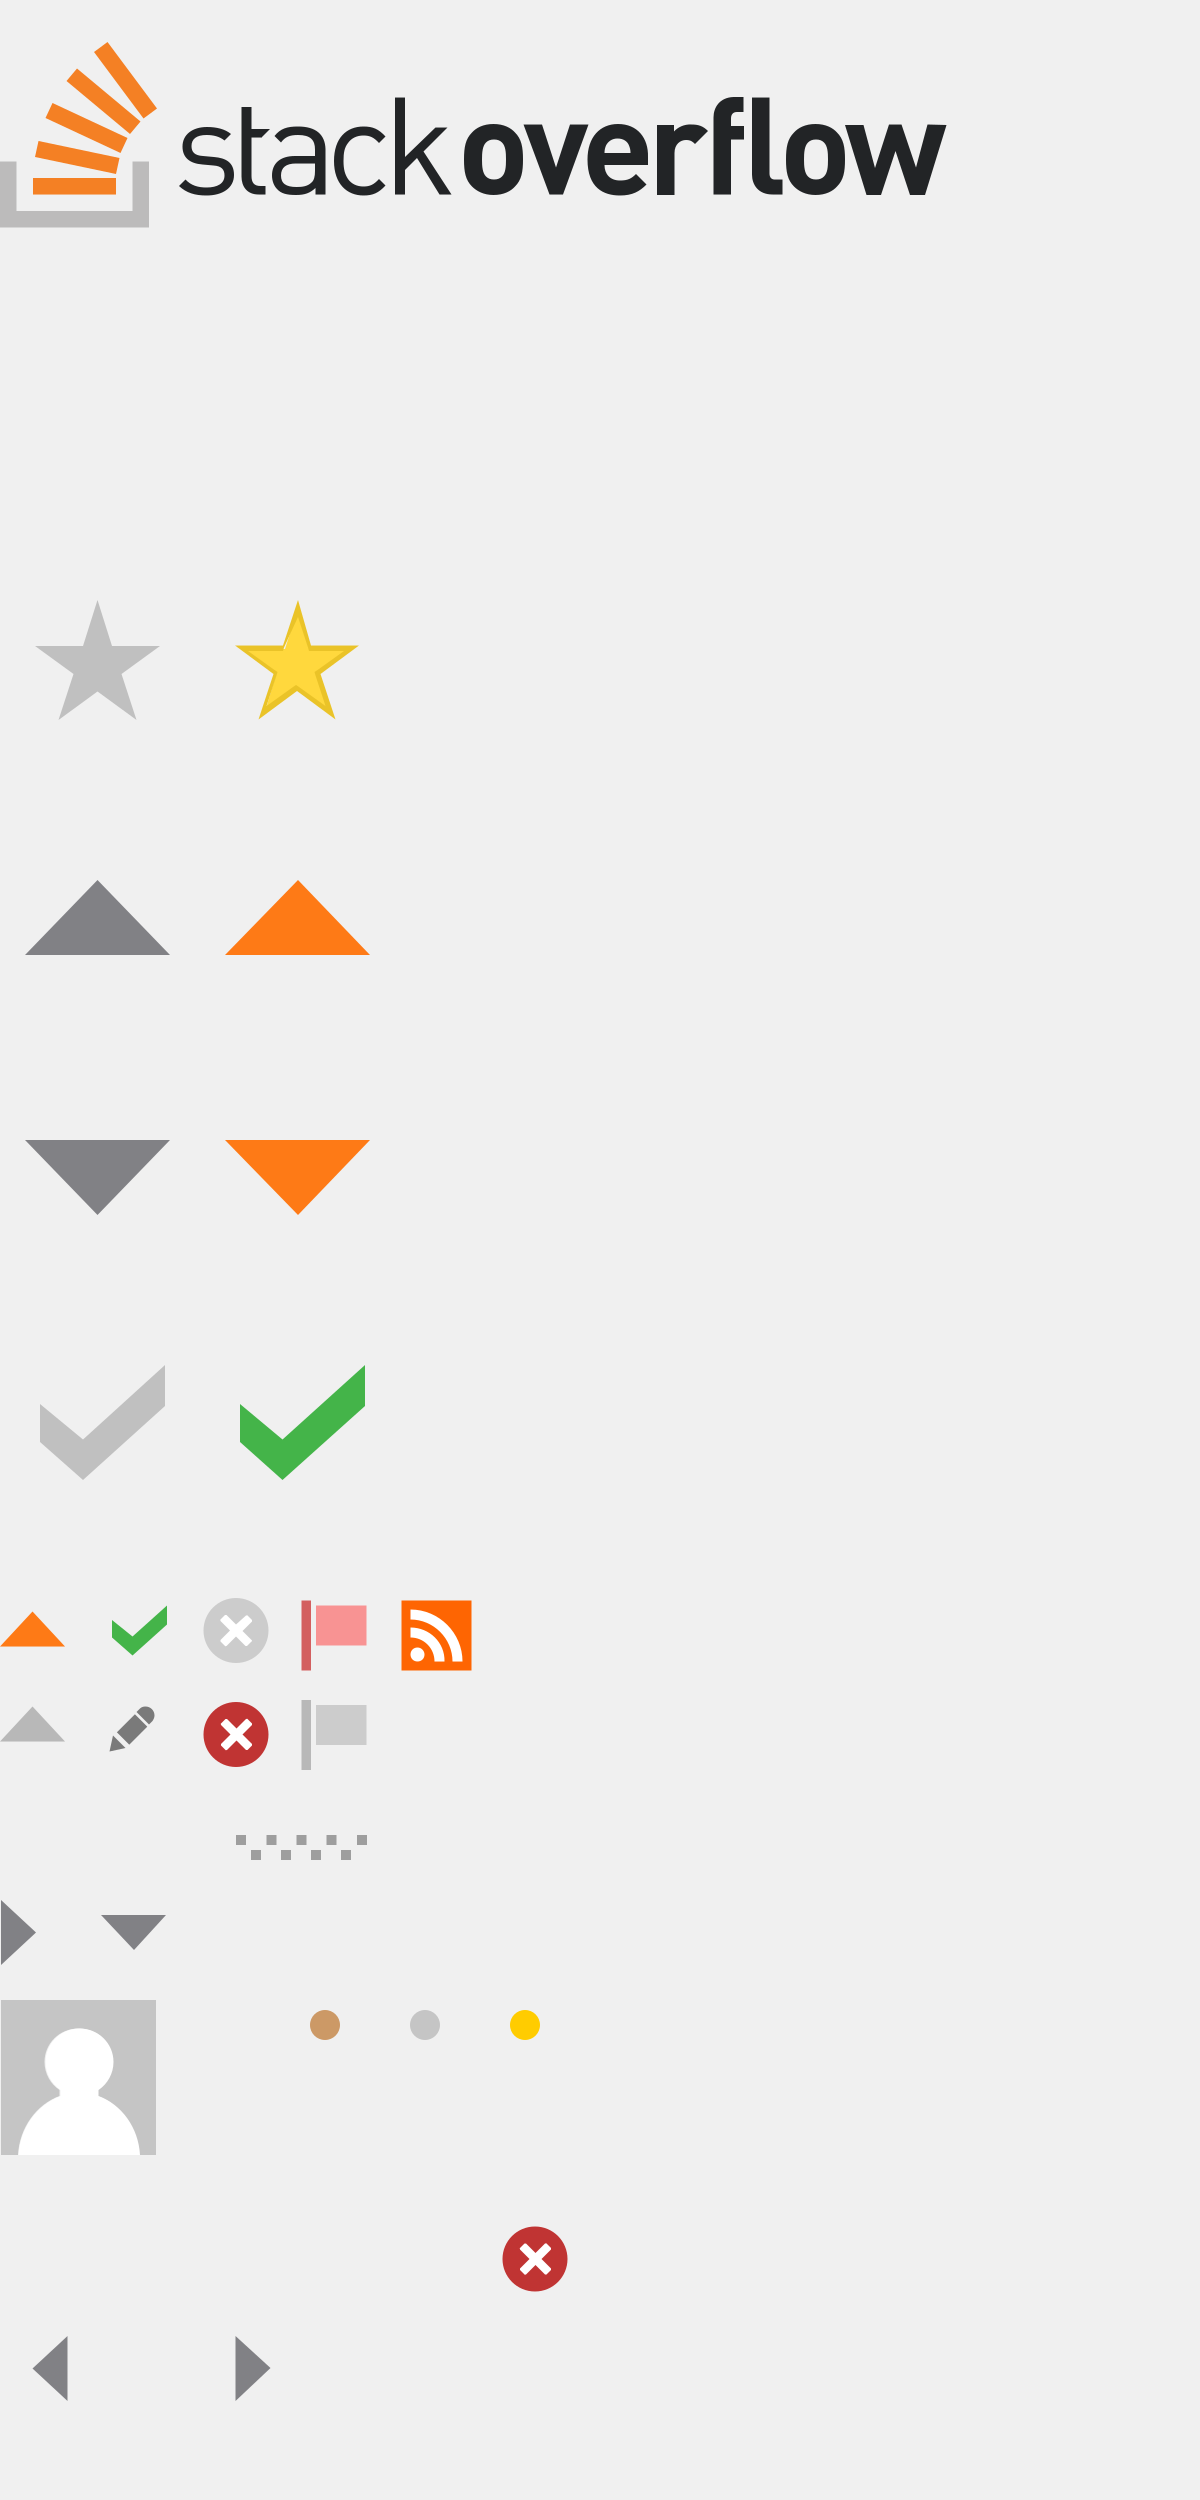
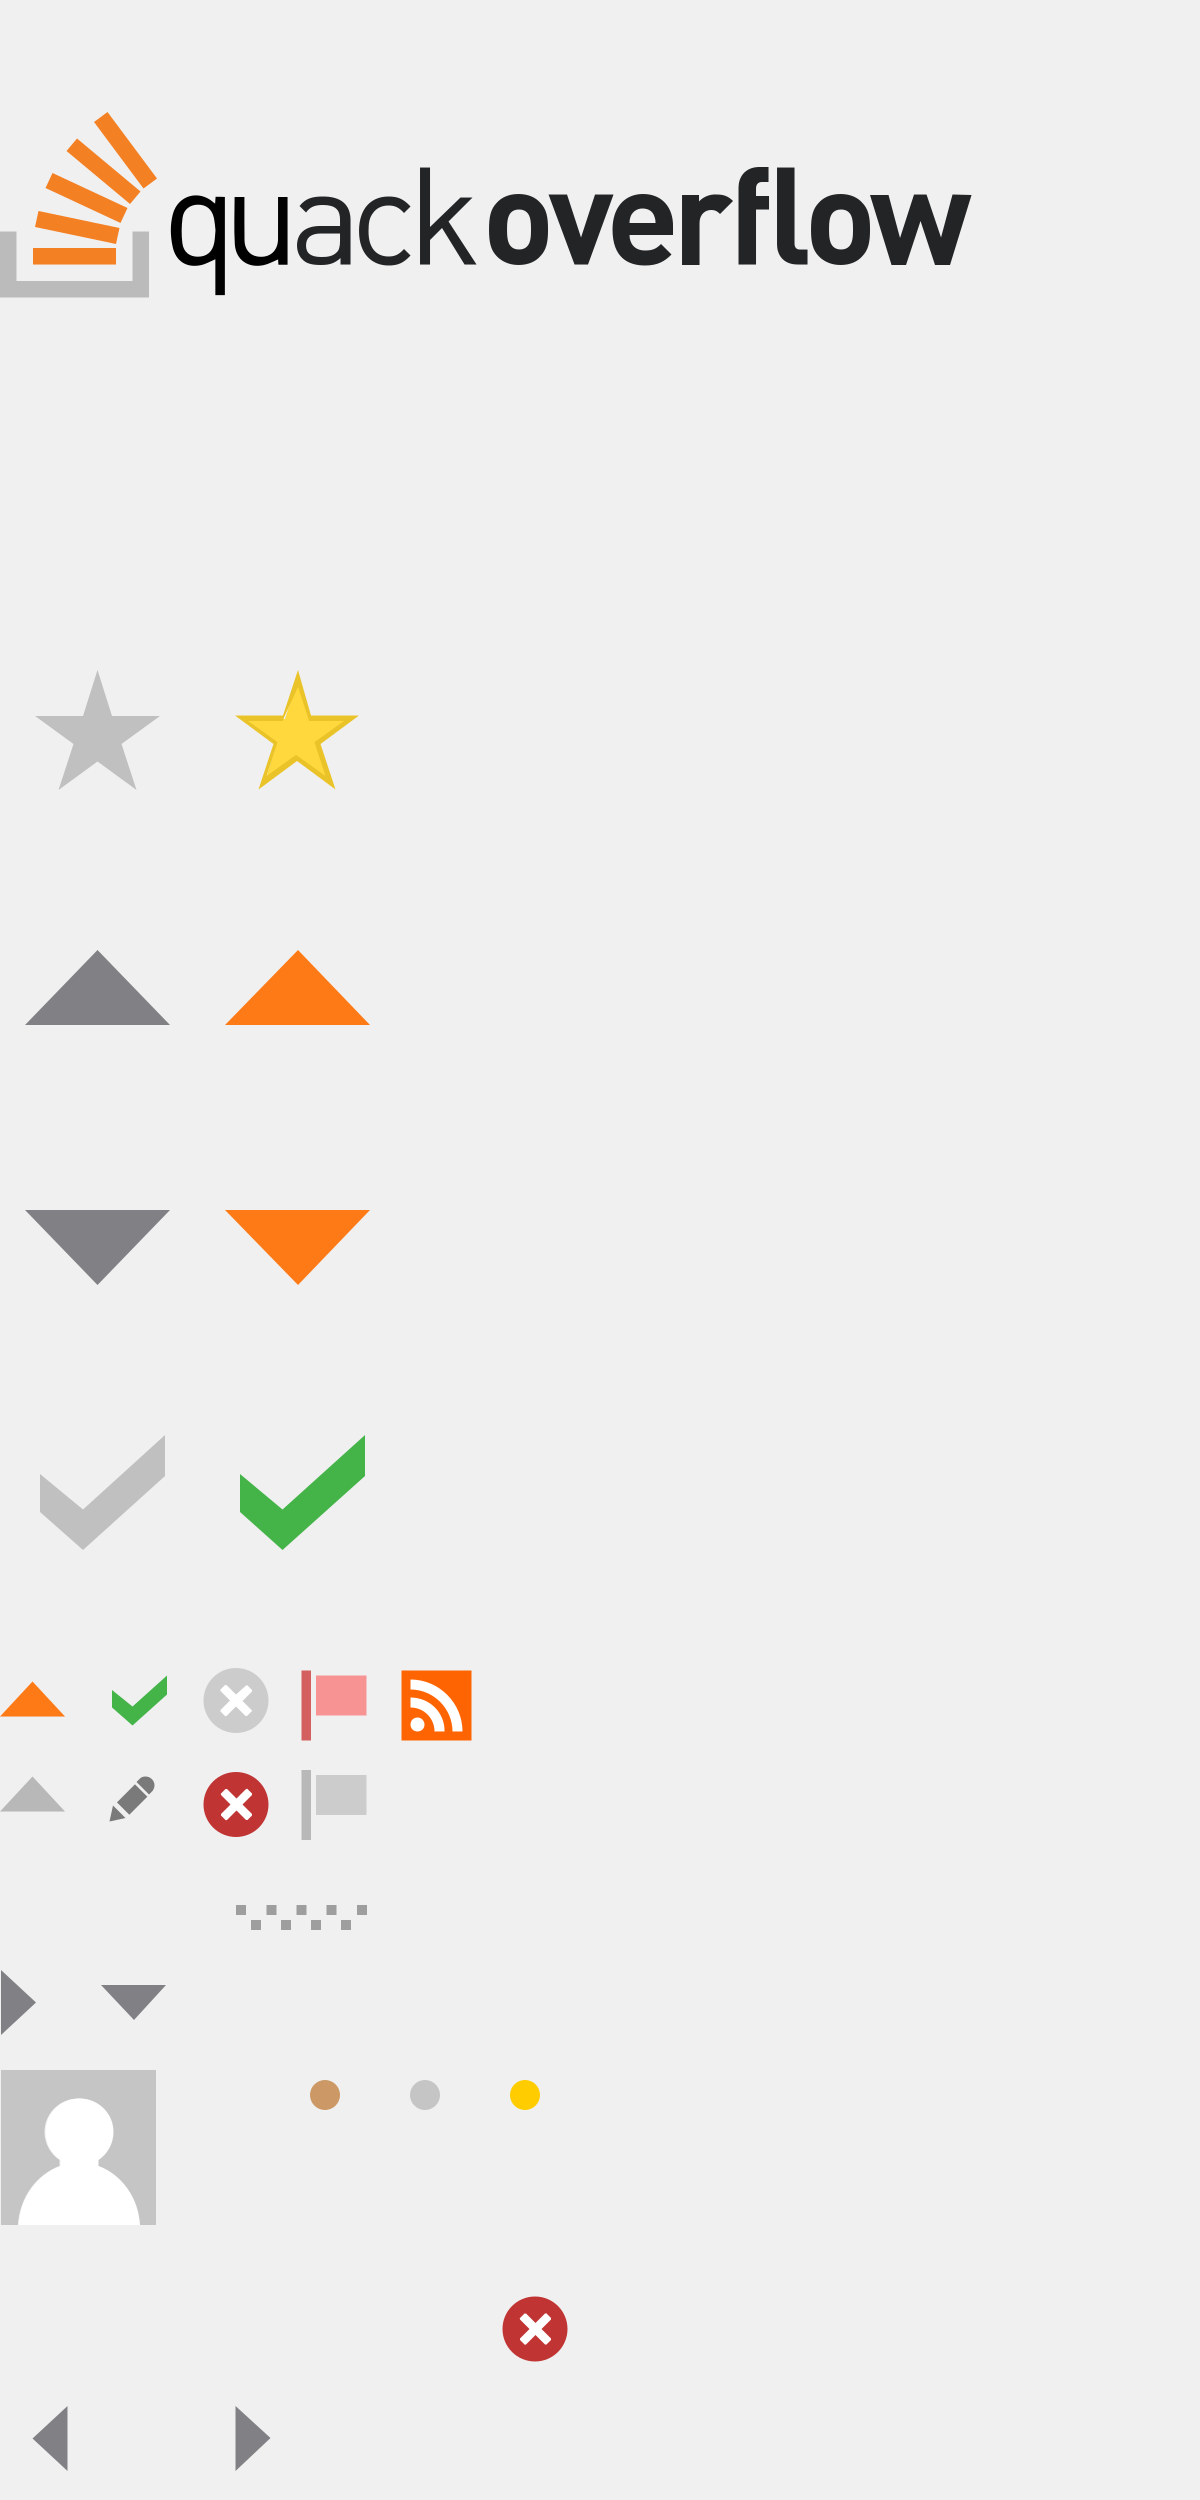
- <svg xmlns="http://www.w3.org/2000/svg" version="1.1" id="Layer_1" x="0px" y="0px" width="240px" height="500px" viewBox="-135 14 240 500" enable-background="new -135 14 240 500" xml:space="preserve">
+ <svg xmlns="http://www.w3.org/2000/svg" version="1.1" id="Layer_1" x="0px" y="0px" width="240px" height="500px" viewBox="0 0 240 500" enable-background="new 0 0 240 500" xml:space="preserve">
  <g id="Layer_2_1_">
</g>
  <g>
    <g>
-       <polygon fill="#44B449" points="-87,294.8 -87,302.4 -78.5,310 -62,295.2 -62,287 -78.5,301.9   " />
+       <polygon fill="#44B449" points="48,294.8 48,302.4 56.5,310 73,295.2 73,287 56.5,301.9   " />
    </g>
    <g>
-       <polygon fill="#44B449" points="-112.6,338 -112.6,341.5 -108.5,345.1 -101.6,338.9 -101.6,335.1 -108.5,341.3   " />
+       <polygon fill="#44B449" points="22.4,338 22.4,341.5 26.5,345.1 33.4,338.9 33.4,335.1 26.5,341.3   " />
    </g>
    <g>
-       <polygon fill="#C0C0C0" points="-127,294.8 -127,302.4 -118.4,310 -102,295.2 -102,287 -118.4,301.9   " />
+       <polygon fill="#C0C0C0" points="8,294.8 8,302.4 16.6,310 33,295.2 33,287 16.6,301.9   " />
    </g>
-     <polygon fill="#FE7A16" points="-90,205 -61,205 -75.4,190  " />
-     <polygon fill="#818185" points="-130,205 -101,205 -115.5,190  " />
-     <polygon fill="#FE7A16" points="-75.4,257 -61,242 -90,242  " />
-     <polygon fill="#FE7A16" points="-128.5,336.3 -135,343.3 -122,343.3  " />
-     <polygon fill="#818185" points="-127.8,400.5 -134.8,394 -134.8,407  " />
-     <polygon fill="#818185" points="-80.9,487.6 -87.9,481.2 -87.9,494.2  " />
-     <polygon fill="#818185" points="-128.5,487.7 -121.5,494.2 -121.5,481.2  " />
-     <polygon fill="#818185" points="-108.2,404 -101.8,397 -114.8,397  " />
-     <polygon fill="#B8B8B8" points="-128.5,355.3 -135,362.3 -122,362.3  " />
-     <polygon fill="#818185" points="-115.5,257 -101,242 -130,242  " />
+     <polygon fill="#FE7A16" points="45,205 74,205 59.6,190  " />
+     <polygon fill="#818185" points="5,205 34,205 19.5,190  " />
+     <polygon fill="#FE7A16" points="59.6,257 74,242 45,242  " />
+     <polygon fill="#FE7A16" points="6.5,336.3 0,343.3 13,343.3  " />
+     <polygon fill="#818185" points="7.2,400.5 0.2,394 0.2,407  " />
+     <polygon fill="#818185" points="54.1,487.6 47.1,481.2 47.1,494.2  " />
+     <polygon fill="#818185" points="6.5,487.7 13.5,494.2 13.5,481.2  " />
+     <polygon fill="#818185" points="26.8,404 33.2,397 20.2,397  " />
+     <polygon fill="#B8B8B8" points="6.5,355.3 0,362.3 13,362.3  " />
+     <polygon fill="#818185" points="19.5,257 34,242 5,242  " />
    <g>
-       <polygon fill="#FFD83D" points="-75.4,151.8 -82.1,156.7 -79.7,148.6 -86.3,143.8 -78,143.8 -75.4,135.7 -72.8,143.8 -64.5,143.8     -71.1,148.6 -68.7,156.7   " />
-       <path fill="#EAC328" d="M-75.4,137.4l2,6.1l0.2,0.7h0.7h6.3l-5.3,3.8l-0.6,0.4l0.2,0.7l2,6.1l-5.3-3.8l-0.6-0.4l-0.6,0.4l-5.3,3.8    l2-6.1l0.2-0.7l-0.6-0.4l-5.3-3.8h6.3h0.7l0.2-0.7L-75.4,137.4 M-75.4,134l-3,9.1H-88l7.7,5.7l-3,9.1l7.7-5.7l7.7,5.7l-3-9.1    l7.7-5.7h-9.6L-75.4,134L-75.4,134z" />
+       <polygon fill="#FFD83D" points="59.6,151.8 52.9,156.7 55.3,148.6 48.7,143.8 57,143.8 59.6,135.7 62.2,143.8 70.5,143.8     63.9,148.6 66.3,156.7   " />
+       <path fill="#EAC328" d="M59.6,137.4l2,6.1l0.2,0.7h0.7h6.3l-5.3,3.8l-0.6,0.4l0.2,0.7l2,6.1l-5.3-3.8l-0.6-0.4l-0.6,0.4l-5.3,3.8    l2-6.1l0.2-0.7l-0.6-0.4l-5.3-3.8h6.3h0.7l0.2-0.7L59.6,137.4 M59.6,134l-3,9.1H47l7.7,5.7l-3,9.1l7.7-5.7l7.7,5.7l-3-9.1l7.7-5.7    h-9.6L59.6,134L59.6,134z" />
    </g>
    <g>
-       <polygon fill="#C0C0C0" points="-115.5,134 -112.6,143.2 -103,143.2 -110.7,148.8 -107.7,158 -115.5,152.3 -123.3,158     -120.3,148.8 -128,143.2 -118.4,143.2   " />
+       <polygon fill="#C0C0C0" points="19.5,134 22.4,143.2 32,143.2 24.3,148.8 27.3,158 19.5,152.3 11.7,158 14.7,148.8 7,143.2     16.6,143.2   " />
    </g>
-     <circle fill="#CC9966" cx="-70" cy="419" r="3" />
-     <circle fill="#C5C5C5" cx="-50" cy="419" r="3" />
-     <circle fill="#FFCC00" cx="-30" cy="419" r="3" />
-     <rect x="-87.8" y="381" fill="#9E9E9E" width="2" height="2" />
-     <rect x="-84.8" y="384" fill="#9E9E9E" width="2" height="2" />
-     <rect x="-78.8" y="384" fill="#9E9E9E" width="2" height="2" />
-     <rect x="-72.8" y="384" fill="#9E9E9E" width="2" height="2" />
-     <rect x="-66.8" y="384" fill="#9E9E9E" width="2" height="2" />
-     <rect x="-81.7" y="381" fill="#9E9E9E" width="2" height="2" />
-     <rect x="-75.7" y="381" fill="#9E9E9E" width="2" height="2" />
-     <rect x="-69.7" y="381" fill="#9E9E9E" width="2" height="2" />
-     <rect x="-63.6" y="381" fill="#9E9E9E" width="2" height="2" />
+     <circle fill="#CC9966" cx="65" cy="419" r="3" />
+     <circle fill="#C5C5C5" cx="85" cy="419" r="3" />
+     <circle fill="#FFCC00" cx="105" cy="419" r="3" />
+     <rect x="47.2" y="381" fill="#9E9E9E" width="2" height="2" />
+     <rect x="50.2" y="384" fill="#9E9E9E" width="2" height="2" />
+     <rect x="56.2" y="384" fill="#9E9E9E" width="2" height="2" />
+     <rect x="62.2" y="384" fill="#9E9E9E" width="2" height="2" />
+     <rect x="68.2" y="384" fill="#9E9E9E" width="2" height="2" />
+     <rect x="53.3" y="381" fill="#9E9E9E" width="2" height="2" />
+     <rect x="59.3" y="381" fill="#9E9E9E" width="2" height="2" />
+     <rect x="65.3" y="381" fill="#9E9E9E" width="2" height="2" />
+     <rect x="71.4" y="381" fill="#9E9E9E" width="2" height="2" />
    <g>
-       <path fill="#C5C5C5" d="M-134.8,414v31h3.4c0.3-5.5,3.7-10.1,8.3-11.8V432c-1.8-1.2-3-3.3-3-5.6c0-3.7,3-6.7,6.8-6.7    s6.8,3,6.8,6.7c0,2.3-1.2,4.4-3,5.6v1.2c4.6,1.7,8,6.3,8.3,11.8h3.4v-31H-134.8z" />
-       <path fill="#FFFFFF" d="M-131.3,445h24.3c-0.3-5.5-3.7-10.1-8.3-11.8V432c1.8-1.2,3-3.3,3-5.6c0-3.7-3-6.7-6.8-6.7s-6.8,3-6.8,6.7    c0,2.3,1.2,4.4,3,5.6v1.2C-127.5,434.9-131,439.5-131.3,445z" />
+       <path fill="#C5C5C5" d="M0.2,414v31h3.4c0.3-5.5,3.7-10.1,8.3-11.8V432c-1.8-1.2-3-3.3-3-5.6c0-3.7,3-6.7,6.8-6.7    c3.8,0,6.8,3,6.8,6.7c0,2.3-1.2,4.399-3,5.6v1.2c4.6,1.7,8,6.3,8.3,11.8h3.4v-31H0.2z" />
+       <path fill="#FFFFFF" d="M3.7,445H28c-0.3-5.5-3.7-10.1-8.3-11.8V432c1.8-1.2,3-3.3,3-5.6c0-3.7-3-6.7-6.8-6.7    c-3.8,0-6.8,3-6.8,6.7c0,2.3,1.2,4.399,3,5.6v1.2C7.5,434.9,4,439.5,3.7,445z" />
    </g>
    <g>
-       <rect x="-74.7" y="354" fill="#B8B8B8" width="1.9" height="14" />
-       <rect x="-71.8" y="355" fill="#CCCCCC" width="10.1" height="8" />
+       <rect x="60.3" y="354" fill="#B8B8B8" width="1.9" height="14" />
+       <rect x="63.2" y="355" fill="#CCCCCC" width="10.1" height="8" />
    </g>
    <g>
-       <rect x="-74.7" y="334.1" fill="#D35F5F" width="1.9" height="14" />
-       <rect x="-71.8" y="335.1" fill="#F89393" width="10.1" height="8" />
+       <rect x="60.3" y="334.1" fill="#D35F5F" width="1.9" height="14" />
+       <rect x="63.2" y="335.1" fill="#F89393" width="10.1" height="8" />
    </g>
    <g>
-       <rect x="-54.7" y="334.1" fill="#FE6502" width="14" height="14" />
-       <path fill="#FFFFFF" d="M-51.5,343.5c-0.8,0-1.4,0.6-1.4,1.4s0.6,1.4,1.4,1.4s1.4-0.6,1.4-1.4C-50.1,344.2-50.7,343.5-51.5,343.5z     M-52.9,339.5v2c1.3,0,2.5,0.5,3.4,1.4s1.4,2.1,1.4,3.4h2C-46,342.5-49.1,339.5-52.9,339.5z M-52.9,335.9v2c4.6,0,8.4,3.8,8.4,8.4    h2C-42.5,340.6-47.2,335.9-52.9,335.9z" />
+       <rect x="80.3" y="334.1" fill="#FE6502" width="14" height="14" />
+       <path fill="#FFFFFF" d="M83.5,343.5c-0.8,0-1.4,0.6-1.4,1.4c0,0.8,0.6,1.399,1.4,1.399s1.4-0.6,1.4-1.399    C84.9,344.2,84.3,343.5,83.5,343.5z M82.1,339.5v2c1.3,0,2.5,0.5,3.4,1.4c0.9,0.899,1.4,2.1,1.4,3.399h2    C89,342.5,85.9,339.5,82.1,339.5z M82.1,335.9v2c4.6,0,8.4,3.8,8.4,8.399h2C92.5,340.6,87.8,335.9,82.1,335.9z" />
    </g>
    <g>
-       <polygon fill="#7A7A7A" points="-112.4,361.1 -113.1,364.3 -109.9,363.6   " />
-       <rect x="-110.3" y="357.3" transform="matrix(-0.7071 -0.7071 0.7071 -0.7071 -439.7899 537.5913)" fill="#7A7A7A" width="3.5" height="5.1" />
-       <path fill="#7A7A7A" d="M-105.9,355.3c-0.4,0-0.8,0.1-1.1,0.4l-0.7,0.7l2.5,2.5l0.7-0.7c0.2-0.3,0.4-0.7,0.4-1.1    C-104.1,356.1-104.9,355.3-105.9,355.3z" />
+       <polygon fill="#7A7A7A" points="22.6,361.1 21.9,364.3 25.1,363.6   " />
+       <rect x="24.666" y="357.347" transform="matrix(0.7072 0.707 -0.707 0.7072 262.1956 86.7094)" fill="#7A7A7A" width="3.5" height="5.1" />
+       <path fill="#7A7A7A" d="M29.1,355.3c-0.4,0-0.8,0.101-1.1,0.4l-0.7,0.7l2.5,2.5l0.7-0.7c0.2-0.3,0.4-0.7,0.4-1.101    C30.9,356.1,30.1,355.3,29.1,355.3z" />
    </g>
    <g>
-       <circle fill="#C03433" cx="-28" cy="465.8" r="6.5" />
-       <path fill="#FFFFFF" d="M-24.8,467.7L-24.8,467.7l-1.9-1.9l1.9-1.9l0,0c0,0,0,0,0-0.1s0-0.2,0-0.2l-0.9-0.9    c-0.1-0.1-0.1-0.1-0.2,0H-26l0,0l-1.9,1.9l-1.9-1.9l0,0c0,0,0,0-0.1,0s-0.2,0-0.2,0l-0.9,0.9c-0.1,0.1-0.1,0.1,0,0.2v0.1l0,0    l1.9,1.9l-1.9,1.9l0,0c0,0,0,0,0,0.1s0,0.2,0,0.2l0.9,0.9c0.1,0.1,0.1,0.1,0.2,0h0.1l0,0l1.9-1.9l1.9,1.9l0,0c0,0,0,0,0.1,0    s0.2,0,0.2,0l0.9-0.9C-24.8,468-24.8,467.9-24.8,467.7C-24.8,467.8-24.8,467.8-24.8,467.7z" />
+       <circle fill="#C03433" cx="107" cy="465.8" r="6.5" />
+       <path fill="#FFFFFF" d="M110.2,467.7L110.2,467.7l-1.9-1.9l1.9-1.899l0,0c0,0,0,0,0-0.101c0-0.1,0-0.2,0-0.2l-0.9-0.899    c-0.1-0.101-0.1-0.101-0.2,0H109l0,0l-1.9,1.899l-1.9-1.899l0,0c0,0,0,0-0.1,0s-0.2,0-0.2,0L104,463.6c-0.1,0.101-0.1,0.101,0,0.2    v0.101l0,0l1.9,1.899l-1.9,1.9l0,0c0,0,0,0,0,0.1c0,0.101,0,0.2,0,0.2l0.9,0.9c0.1,0.1,0.1,0.1,0.2,0h0.1l0,0l1.9-1.9l1.9,1.9l0,0    c0,0,0,0,0.1,0s0.2,0,0.2,0l0.9-0.9C110.2,468,110.2,467.9,110.2,467.7C110.2,467.8,110.2,467.8,110.2,467.7z" />
    </g>
    <g>
-       <circle fill="#C03433" cx="-87.8" cy="360.9" r="6.5" />
-       <path fill="#FFFFFF" d="M-84.6,362.8L-84.6,362.8l-1.9-1.9l1.9-1.9l0,0c0,0,0,0,0-0.1s0-0.2,0-0.2l-0.9-0.9    c-0.1-0.1-0.1-0.1-0.2,0h-0.1l0,0l-1.9,1.9l-1.9-1.9l0,0c0,0,0,0-0.1,0s-0.2,0-0.2,0l-0.9,0.9c-0.1,0.1-0.1,0.1,0,0.2v0.1l0,0    l1.9,1.9l-1.9,1.9l0,0c0,0,0,0,0,0.1s0,0.2,0,0.2l0.9,0.9c0.1,0.1,0.1,0.1,0.2,0h0.1l0,0l1.9-1.9l1.9,1.9l0,0c0,0,0,0,0.1,0    s0.2,0,0.2,0l0.9-0.9C-84.6,363-84.6,362.9-84.6,362.8C-84.6,362.9-84.6,362.8-84.6,362.8z" />
+       <circle fill="#C03433" cx="47.2" cy="360.9" r="6.5" />
+       <path fill="#FFFFFF" d="M50.4,362.8L50.4,362.8l-1.9-1.899l1.9-1.9l0,0c0,0,0,0,0-0.1c0-0.101,0-0.2,0-0.2l-0.9-0.9    c-0.1-0.1-0.1-0.1-0.2,0h-0.1l0,0l-1.9,1.9l-1.9-1.9l0,0c0,0,0,0-0.1,0c-0.1,0-0.2,0-0.2,0l-0.9,0.9c-0.1,0.1-0.1,0.1,0,0.2v0.1    l0,0l1.9,1.9l-1.9,1.899l0,0c0,0,0,0,0,0.101c0,0.1,0,0.199,0,0.199l0.9,0.9c0.1,0.1,0.1,0.1,0.2,0h0.1l0,0l1.9-1.9l1.9,1.9l0,0    c0,0,0,0,0.1,0c0.1,0,0.2,0,0.2,0l0.9-0.9C50.4,363,50.4,362.9,50.4,362.8C50.4,362.9,50.4,362.8,50.4,362.8z" />
    </g>
    <g>
-       <circle fill="#CCCCCC" cx="-87.8" cy="340.1" r="6.5" />
-       <path fill="#FFFFFF" d="M-84.6,342.1L-84.6,342.1l-1.9-1.9l1.9-1.9l0,0c0,0,0,0,0-0.1s0-0.2,0-0.2l-0.9-0.9    c-0.1-0.1-0.1-0.1-0.2,0h-0.1l0,0l-2,1.8l-1.9-1.9l0,0c0,0,0,0-0.1,0s-0.2,0-0.2,0l-0.9,0.9c-0.1,0.1-0.1,0.1,0,0.2v0.1l0,0    l1.9,1.9l-1.9,1.9l0,0c0,0,0,0,0,0.1s0,0.2,0,0.2l0.9,0.9c0.1,0.1,0.1,0.1,0.2,0h0.1l0,0l1.9-1.9l1.9,1.9l0,0c0,0,0,0,0.1,0    s0.2,0,0.2,0l0.9-0.9C-84.6,342.3-84.6,342.2-84.6,342.1L-84.6,342.1z" />
+       <circle fill="#CCCCCC" cx="47.2" cy="340.1" r="6.5" />
+       <path fill="#FFFFFF" d="M50.4,342.1L50.4,342.1l-1.9-1.899l1.9-1.9l0,0c0,0,0,0,0-0.1c0-0.101,0-0.2,0-0.2l-0.9-0.9    c-0.1-0.1-0.1-0.1-0.2,0h-0.1l0,0l-2,1.801l-1.9-1.9l0,0c0,0,0,0-0.1,0c-0.1,0-0.2,0-0.2,0l-0.9,0.9c-0.1,0.1-0.1,0.1,0,0.199    v0.101l0,0L46,340.1l-1.9,1.9l0,0c0,0,0,0,0,0.1c0,0.101,0,0.2,0,0.2l0.9,0.9c0.1,0.1,0.1,0.1,0.2,0h0.1l0,0l1.9-1.9l1.9,1.9l0,0    c0,0,0,0,0.1,0c0.1,0,0.2,0,0.2,0l0.9-0.9C50.4,342.3,50.4,342.2,50.4,342.1L50.4,342.1z" />
    </g>
    <g>
-       <path fill="#222426" d="M-92.2,45.4l-2.2-0.2c-1.7-0.1-2.3-0.8-2.3-2c0-1.4,1-2.2,3-2.2c1.4,0,2.6,0.3,3.6,1.1l1.3-1.3    c-1.2-1-2.9-1.4-4.8-1.4c-2.9,0-4.9,1.5-4.9,3.9c0,2.2,1.4,3.4,4,3.6l2.2,0.2c1.6,0.1,2.2,0.8,2.2,2c0,1.6-1.4,2.4-3.6,2.4    c-1.7,0-3.1-0.4-4.2-1.6l-1.3,1.3c1.5,1.4,3.2,1.9,5.5,1.9c3.2,0,5.5-1.5,5.5-4.1C-88.2,46.5-89.8,45.6-92.2,45.4z M-75.4,39.3    c-2.2,0-3.5,0.4-4.7,1.9l1.3,1.3c0.8-1.1,1.7-1.5,3.4-1.5c2.5,0,3.4,1,3.4,2.9v1.3h-4c-3,0-4.6,1.5-4.6,3.9c0,1.1,0.4,2.1,1,2.7    c0.8,0.9,1.9,1.2,3.8,1.2c1.8,0,2.8-0.4,3.9-1.4v1.3h2v-9.1C-70,40.9-71.8,39.3-75.4,39.3z M-72,48.2c0,1.1-0.2,1.9-0.7,2.3    c-0.8,0.8-1.9,0.9-3,0.9c-2.1,0-3.1-0.7-3.1-2.3s1-2.4,3-2.4h3.8C-72,46.7-72,48.2-72,48.2z M-62.3,41.1c1.3,0,2.1,0.4,3.1,1.5    l1.3-1.3c-1.4-1.5-2.5-2-4.4-2c-3.4,0-5.9,2.3-5.9,6.9s2.6,6.9,5.9,6.9c1.9,0,3-0.5,4.4-2l-1.3-1.3c-1,1.1-1.8,1.5-3.1,1.5    s-2.4-0.5-3.1-1.5c-0.6-0.9-0.9-1.9-0.9-3.6c0-1.7,0.2-2.7,0.9-3.6C-64.7,41.6-63.6,41.1-62.3,41.1z M-45.5,39.5h-2.4l-6.1,5.9    V33.5h-2v19.4h2V48l2.4-2.4l4.5,7.3h2.4l-5.6-8.6L-45.5,39.5z M-36.3,38.8c-2.1,0-3.5,0.8-4.3,1.7c-1.3,1.3-1.6,2.9-1.6,5.4    s0.3,4.1,1.6,5.4c0.9,0.9,2.3,1.7,4.3,1.7c2.1,0,3.5-0.8,4.3-1.7c1.3-1.3,1.6-2.9,1.6-5.4s-0.3-4.1-1.6-5.4    C-32.8,39.6-34.2,38.8-36.3,38.8z M-34.6,49.3c-0.4,0.4-0.9,0.6-1.6,0.6s-1.2-0.2-1.6-0.6c-0.7-0.7-0.8-2-0.8-3.4s0.1-2.7,0.8-3.4    c0.4-0.4,0.9-0.6,1.6-0.6s1.2,0.2,1.6,0.6c0.7,0.7,0.8,1.9,0.8,3.4C-33.8,47.4-33.9,48.6-34.6,49.3z M-21,38.9l-2.8,8.6l-2.8-8.6    h-3.7l5.2,14h2.7l5.1-14C-17.3,38.9-21,38.9-21,38.9z M-11.4,38.8c-3.6,0-6.1,2.6-6.1,7.1c0,5.7,3.2,7.2,6.5,7.2    c2.5,0,3.9-0.8,5.3-2.2l-2.1-2.1c-0.9,0.9-1.6,1.3-3.2,1.3c-2,0-3.1-1.3-3.1-3.1h8.7v-1.6C-5.3,41.6-7.5,38.8-11.4,38.8z     M-14.1,44.6c0-0.6,0.1-1,0.3-1.5c0.4-0.8,1.2-1.4,2.3-1.4c1.2,0,2,0.6,2.3,1.4c0.2,0.5,0.3,0.9,0.3,1.5H-14.1z M-0.2,40.3V39    h-3.4v14h3.5v-8.4c0-1.8,1.2-2.6,2.3-2.6c0.9,0,1.3,0.3,1.8,0.8l2.6-2.6c-1-1-1.9-1.3-3.3-1.3C1.8,38.8,0.5,39.5-0.2,40.3z     M7.7,37.5v15.4h3.5v-11h2.6v-2.7h-2.6v-1.5c0-0.8,0.4-1.3,1.2-1.3h1.3v-3h-2C8.9,33.5,7.7,35.5,7.7,37.5z M28.1,38.8    c-2.1,0-3.5,0.8-4.3,1.7c-1.3,1.3-1.6,2.9-1.6,5.4s0.3,4.1,1.6,5.4c0.9,0.9,2.3,1.7,4.3,1.7c2.1,0,3.5-0.8,4.3-1.7    c1.3-1.3,1.6-2.9,1.6-5.4s-0.3-4.1-1.6-5.4C31.6,39.6,30.2,38.8,28.1,38.8z M29.8,49.3c-0.4,0.4-0.9,0.6-1.6,0.6s-1.2-0.2-1.6-0.6    c-0.7-0.7-0.8-2-0.8-3.4s0.1-2.7,0.8-3.4c0.4-0.4,0.9-0.6,1.6-0.6s1.2,0.2,1.6,0.6c0.7,0.7,0.8,1.9,0.8,3.4    C30.6,47.4,30.5,48.6,29.8,49.3z M50.5,38.9l-2.3,8.6l-2.9-8.6h-2.5L40,47.6L37.7,39H34l4.3,14h2.9l2.9-8.8L47,53h3l4.3-14    L50.5,38.9L50.5,38.9z M18.9,48.7V33.5h-3.5v15.4c0,2,1.2,4,4.1,4h2v-3h-1.3C19.3,50,18.9,49.5,18.9,48.7z M-82.8,41.6l1.8-1.8    h-3.7v-4.4h-2v13.9c0,2,1.1,3.6,3.4,3.6h1.4v-1.7h-1c-1.3,0-1.8-0.7-1.8-2v-7.7h1.9V41.6z" />
-       <polygon fill="#BCBBBB" points="-108.5,56.2 -108.5,46.3 -105.2,46.3 -105.2,59.5 -135,59.5 -135,46.3 -131.7,46.3 -131.7,56.2       " />
-       <path fill="#F48024" d="M-128,45.4l16.2,3.4l0.7-3.2l-16.2-3.4L-128,45.4z M-125.9,37.6l15,7l1.4-3l-15-7L-125.9,37.6z     M-121.7,30.2l12.7,10.6l2.1-2.5l-12.7-10.6L-121.7,30.2z M-113.5,22.4l-2.7,2l9.9,13.3l2.7-2L-113.5,22.4z M-128.4,52.9h16.6    v-3.3h-16.6V52.9z" />
+       <path fill="#222426" d="M64.605,39.3c-2.2,0-3.5,0.4-4.7,1.9l1.3,1.3c0.8-1.1,1.7-1.5,3.4-1.5c2.5,0,3.4,1,3.4,2.9v1.3h-4    c-3,0-4.6,1.5-4.6,3.9c0,1.1,0.4,2.1,1,2.7c0.8,0.9,1.9,1.2,3.8,1.2c1.8,0,2.8-0.4,3.9-1.4v1.3h2v-9.1    C70.005,40.9,68.205,39.3,64.605,39.3z M68.005,48.2c0,1.1-0.2,1.9-0.7,2.3c-0.8,0.8-1.9,0.9-3,0.9c-2.1,0-3.1-0.7-3.1-2.3    s1-2.4,3-2.4h3.8V48.2z M77.705,41.1c1.3,0,2.1,0.4,3.1,1.5l1.3-1.3c-1.4-1.5-2.5-2-4.4-2c-3.4,0-5.9,2.3-5.9,6.9    c0,4.6,2.6,6.9,5.9,6.9c1.9,0,3-0.5,4.4-2l-1.3-1.3c-1,1.1-1.8,1.5-3.1,1.5c-1.3,0-2.4-0.5-3.1-1.5c-0.6-0.9-0.9-1.9-0.9-3.6    c0-1.7,0.2-2.7,0.9-3.6C75.305,41.6,76.405,41.1,77.705,41.1z M94.505,39.5h-2.4l-6.1,5.9V33.5h-2v19.4h2V48l2.4-2.4l4.5,7.3h2.4    l-5.6-8.6L94.505,39.5z M103.705,38.8c-2.1,0-3.5,0.8-4.3,1.7c-1.3,1.3-1.6,2.9-1.6,5.4s0.3,4.1,1.6,5.4c0.9,0.9,2.3,1.7,4.3,1.7    c2.1,0,3.5-0.8,4.3-1.7c1.3-1.3,1.6-2.9,1.6-5.4s-0.3-4.1-1.6-5.4C107.205,39.6,105.805,38.8,103.705,38.8z M105.405,49.3    c-0.4,0.4-0.9,0.6-1.6,0.6c-0.7,0-1.2-0.2-1.6-0.6c-0.7-0.7-0.8-2-0.8-3.4s0.1-2.7,0.8-3.4c0.4-0.4,0.9-0.6,1.6-0.6    c0.7,0,1.2,0.2,1.6,0.6c0.7,0.7,0.8,1.9,0.8,3.4S106.105,48.6,105.405,49.3z M119.005,38.9l-2.8,8.6l-2.8-8.6h-3.7l5.2,14h2.7    l5.1-14H119.005z M128.604,38.8c-3.6,0-6.1,2.6-6.1,7.1c0,5.7,3.2,7.2,6.5,7.2c2.5,0,3.9-0.8,5.3-2.2l-2.1-2.1    c-0.9,0.9-1.601,1.3-3.2,1.3c-2,0-3.1-1.3-3.1-3.1h8.699v-1.6C134.705,41.6,132.505,38.8,128.604,38.8z M125.905,44.6    c0-0.6,0.1-1,0.3-1.5c0.399-0.8,1.2-1.4,2.3-1.4c1.2,0,2,0.6,2.3,1.4c0.2,0.5,0.3,0.9,0.3,1.5H125.905z M139.805,40.3V39h-3.399    v14h3.5v-8.4c0-1.8,1.199-2.6,2.3-2.6c0.899,0,1.3,0.3,1.8,0.8l2.6-2.6c-1-1-1.899-1.3-3.3-1.3    C141.805,38.8,140.505,39.5,139.805,40.3z M147.705,37.5v15.4h3.5v-11h2.6v-2.7h-2.6v-1.5c0-0.8,0.399-1.3,1.2-1.3h1.3v-3h-2    C148.905,33.5,147.705,35.5,147.705,37.5z M168.104,38.8c-2.1,0-3.5,0.8-4.3,1.7c-1.3,1.3-1.6,2.9-1.6,5.4s0.3,4.1,1.6,5.4    c0.9,0.9,2.3,1.7,4.3,1.7c2.101,0,3.5-0.8,4.301-1.7c1.3-1.3,1.6-2.9,1.6-5.4s-0.3-4.1-1.6-5.4    C171.604,39.6,170.205,38.8,168.104,38.8z M169.805,49.3c-0.399,0.4-0.899,0.6-1.6,0.6s-1.2-0.2-1.601-0.6    c-0.699-0.7-0.8-2-0.8-3.4s0.101-2.7,0.8-3.4c0.4-0.4,0.9-0.6,1.601-0.6s1.2,0.2,1.6,0.6c0.7,0.7,0.8,1.9,0.8,3.4    S170.505,48.6,169.805,49.3z M190.505,38.9l-2.3,8.6l-2.9-8.6h-2.5l-2.8,8.7l-2.3-8.6h-3.7l4.3,14h2.9l2.899-8.8l2.9,8.8h3l4.3-14    L190.505,38.9L190.505,38.9z M158.905,48.7V33.5h-3.5v15.4c0,2,1.199,4,4.1,4h2v-3h-1.3C159.305,50,158.905,49.5,158.905,48.7z" />
+       <polygon fill="#BCBBBB" points="26.5,56.2 26.5,46.3 29.8,46.3 29.8,59.5 0,59.5 0,46.3 3.3,46.3 3.3,56.2   " />
+       <path fill="#F48024" d="M7,45.4l16.2,3.4l0.7-3.2L7.7,42.2L7,45.4z M9.1,37.6l15,7l1.4-3l-15-7L9.1,37.6z M13.3,30.2L26,40.8    l2.1-2.5L15.4,27.7L13.3,30.2z M21.5,22.4l-2.7,2l9.9,13.3l2.7-2L21.5,22.4z M6.6,52.9h16.6v-3.3H6.6V52.9z" />
+     </g>
+   </g>
+   <g id="OoRZWY_1_">
+     <g>
+       <path fill="none" d="M37.966,59.033c0-6.588,0-13.087,0-19.638c-0.331-0.015-0.612-0.034-0.893-0.039    c-0.31-0.007-0.621-0.002-0.962-0.002c-0.037,0.488-0.067,0.89-0.102,1.364c-0.172-0.123-0.246-0.166-0.308-0.221    c-2.936-2.646-7.157-1.45-8.146,2.352c-0.559,2.15-0.494,4.351-0.031,6.509c0.617,2.873,2.749,4.275,5.635,3.675    c0.984-0.205,1.896-0.762,2.904-1.186c0,2.318,0,4.744,0,7.187C36.744,59.033,37.312,59.033,37.966,59.033z M56.611,39.394    c0,0.412,0,0.728,0,1.042c0,2.45,0.014,4.9-0.004,7.35c-0.018,2.503-1.761,3.933-4.224,3.495c-1.471-0.261-2.454-1.47-2.48-3.194    c-0.041-2.593-0.018-5.188-0.021-7.782c0-0.303,0-0.607,0-0.9c-0.728,0-1.322,0-1.96,0c0,3.185-0.156,6.329,0.043,9.451    c0.2,3.131,2.663,4.828,5.771,4.172c0.996-0.21,1.922-0.755,2.88-1.147c0.018,0.276,0.042,0.666,0.067,1.072    c0.642,0,1.232,0,1.828,0c0-4.553,0-9.053,0-13.559C57.86,39.394,57.293,39.394,56.611,39.394z" />
+       <path fill-rule="evenodd" clip-rule="evenodd" d="M44.973,59.033c-0.654,0-1.222,0-1.901,0c0-2.443,0-4.869,0-7.187    c-1.008,0.423-1.919,0.98-2.904,1.186c-2.887,0.601-5.019-0.802-5.635-3.675c-0.463-2.158-0.528-4.358,0.031-6.509    c0.989-3.802,5.21-4.998,8.146-2.352c0.062,0.056,0.136,0.098,0.308,0.221c0.035-0.474,0.065-0.876,0.102-1.364    c0.341,0,0.652-0.005,0.962,0.002c0.281,0.005,0.562,0.024,0.893,0.039C44.973,45.946,44.973,52.445,44.973,59.033z M43.1,46.044    c-0.098-0.758-0.137-1.685-0.349-2.57c-0.401-1.672-1.546-2.549-3.138-2.54c-1.573,0.009-2.866,0.906-3.094,2.573    c-0.229,1.683-0.256,3.44-0.048,5.124c0.225,1.821,1.475,2.726,3.131,2.71c1.772-0.017,2.903-0.967,3.252-2.818    C42.996,47.764,43.011,46.981,43.1,46.044z" />
+       <path fill-rule="evenodd" clip-rule="evenodd" d="M55.61,39.394c0.682,0,1.25,0,1.901,0c0,4.506,0,9.006,0,13.559    c-0.596,0-1.186,0-1.828,0c-0.025-0.406-0.05-0.795-0.067-1.072c-0.958,0.392-1.884,0.937-2.88,1.147    c-3.108,0.655-5.571-1.041-5.771-4.172c-0.199-3.122-0.043-6.267-0.043-9.451c0.638,0,1.232,0,1.96,0c0,0.293,0,0.597,0,0.9    c0.004,2.594-0.019,5.189,0.021,7.782c0.027,1.725,1.009,2.933,2.48,3.194c2.463,0.438,4.206-0.992,4.224-3.495    c0.018-2.45,0.004-4.9,0.004-7.35C55.61,40.121,55.61,39.806,55.61,39.394z" />
+       <path fill-rule="evenodd" clip-rule="evenodd" fill="none" d="M36.093,46.044c-0.089,0.938-0.104,1.72-0.247,2.479    c-0.35,1.851-1.48,2.801-3.252,2.818c-1.656,0.016-2.906-0.889-3.131-2.71c-0.208-1.684-0.181-3.441,0.048-5.124    c0.228-1.667,1.521-2.563,3.094-2.573c1.592-0.009,2.737,0.867,3.138,2.54C35.956,44.359,35.995,45.286,36.093,46.044z" />
    </g>
  </g>
</svg>
